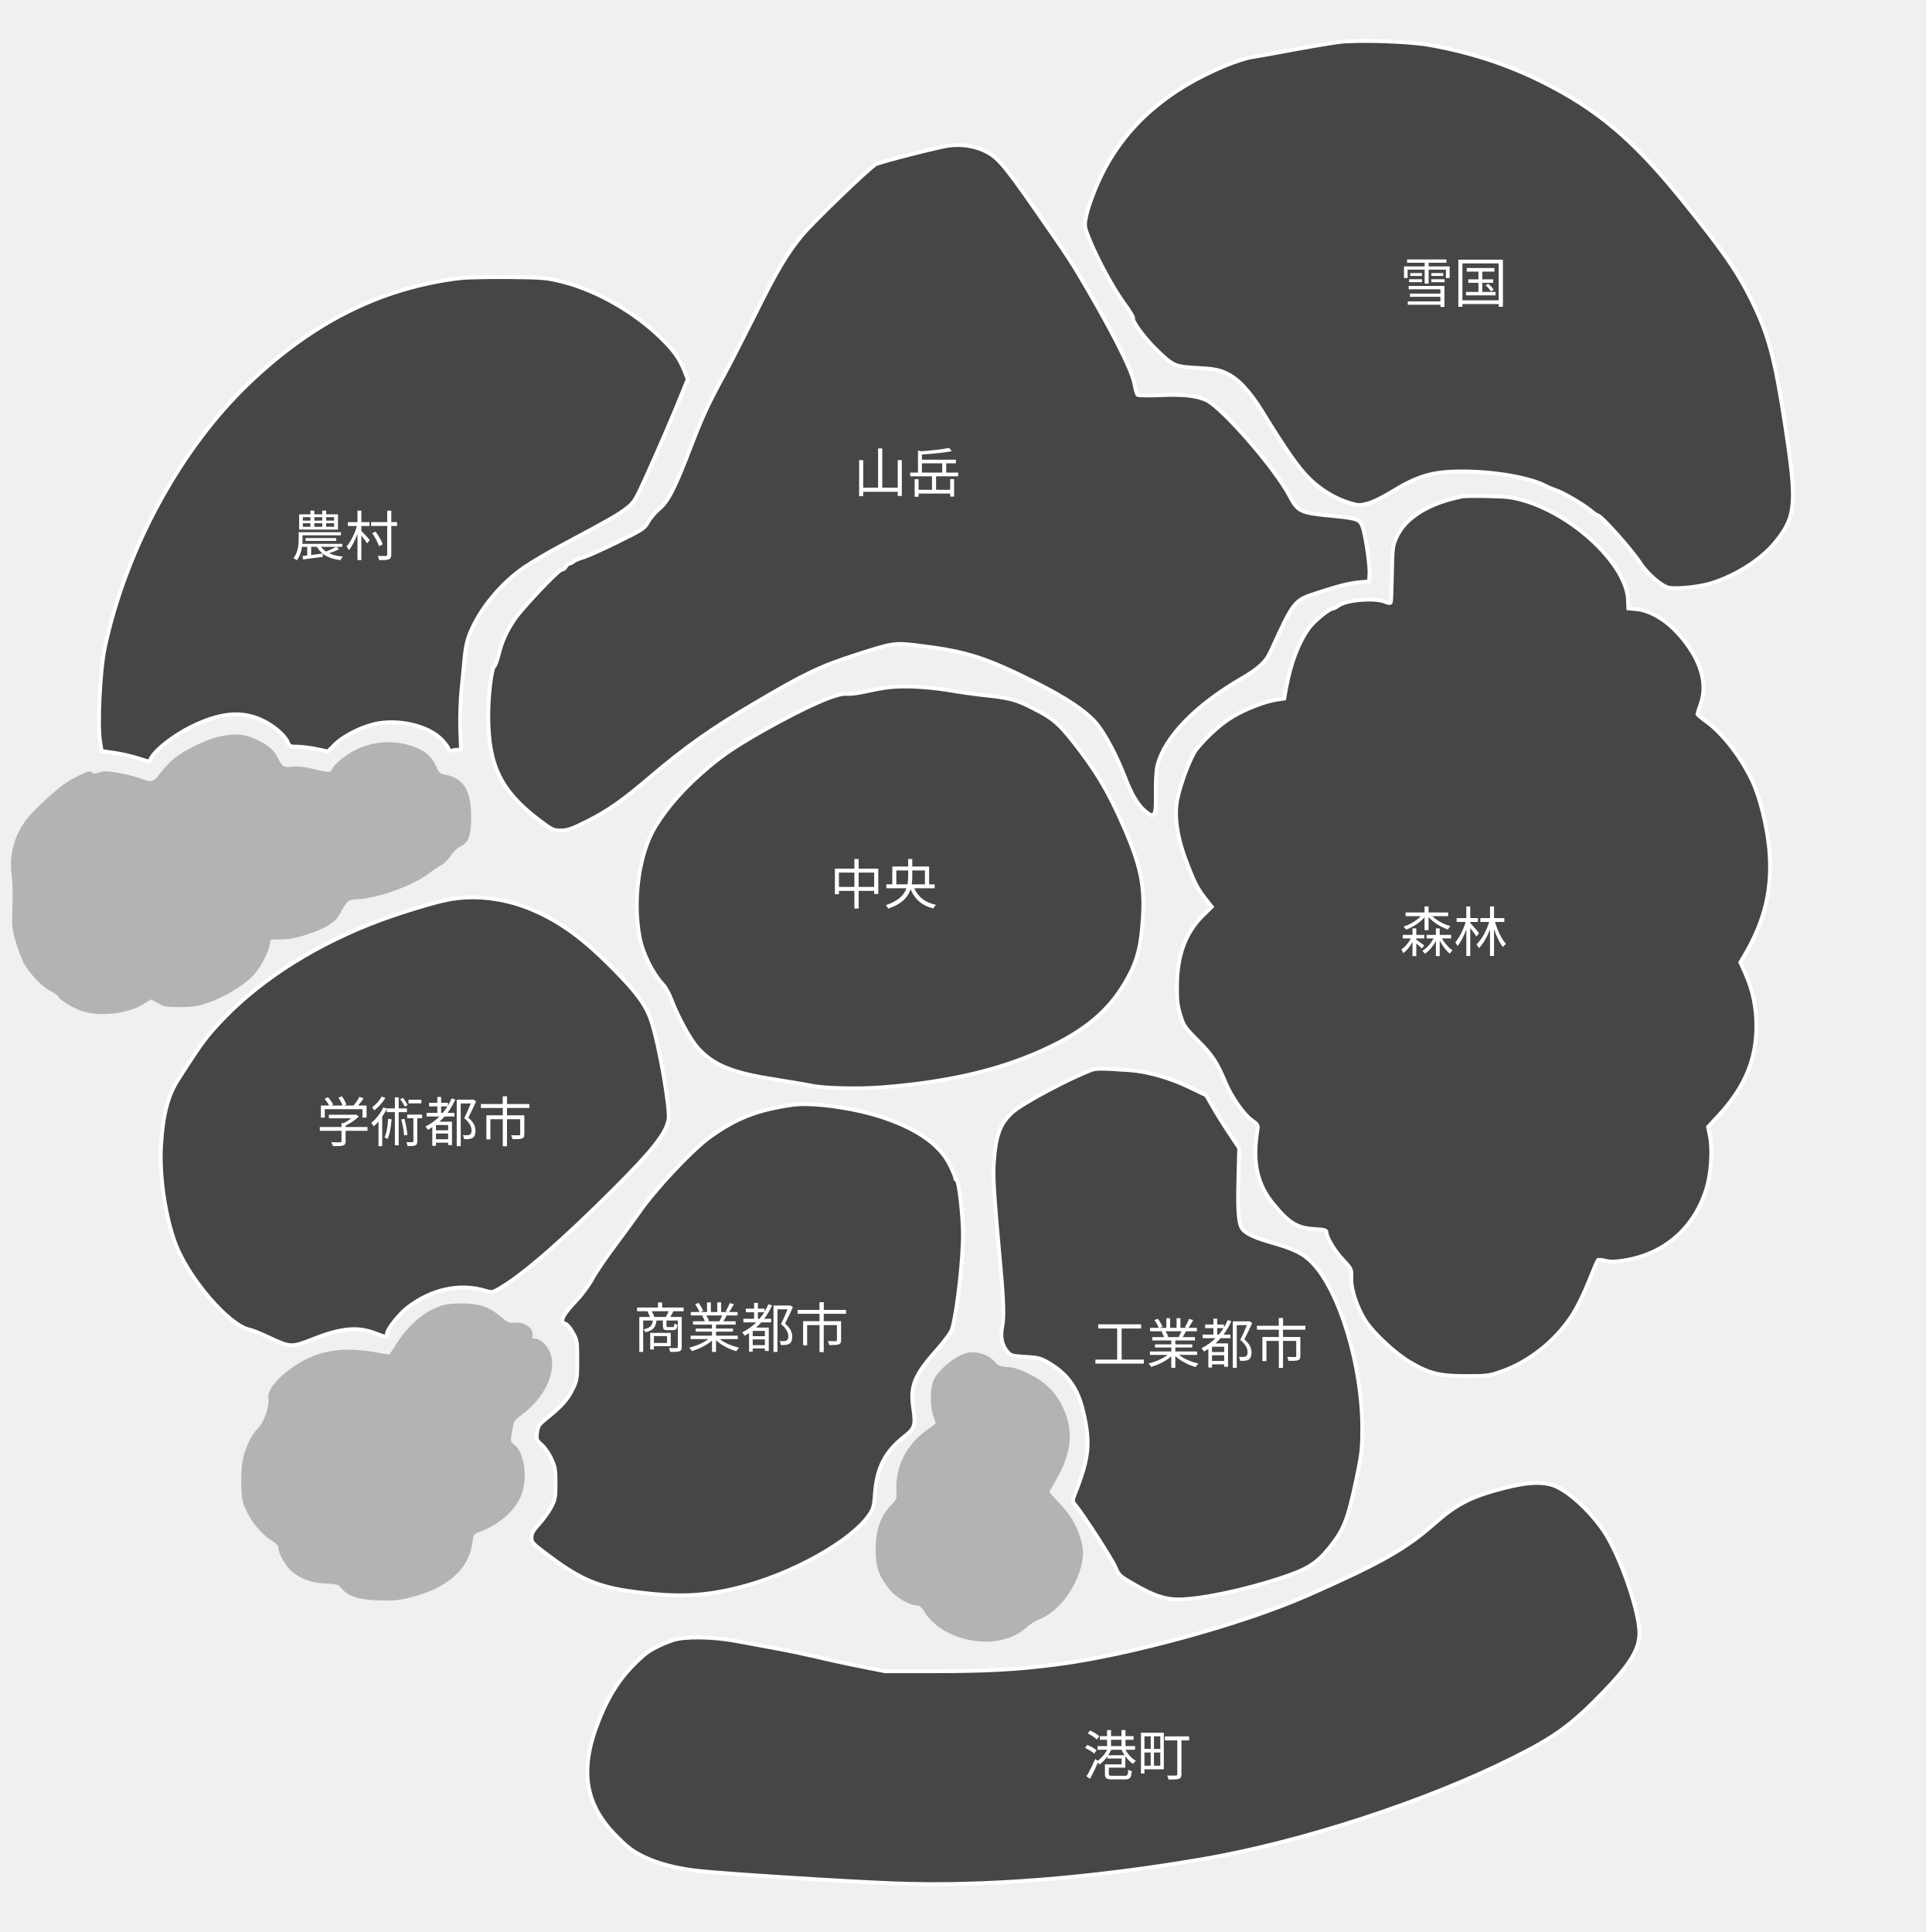
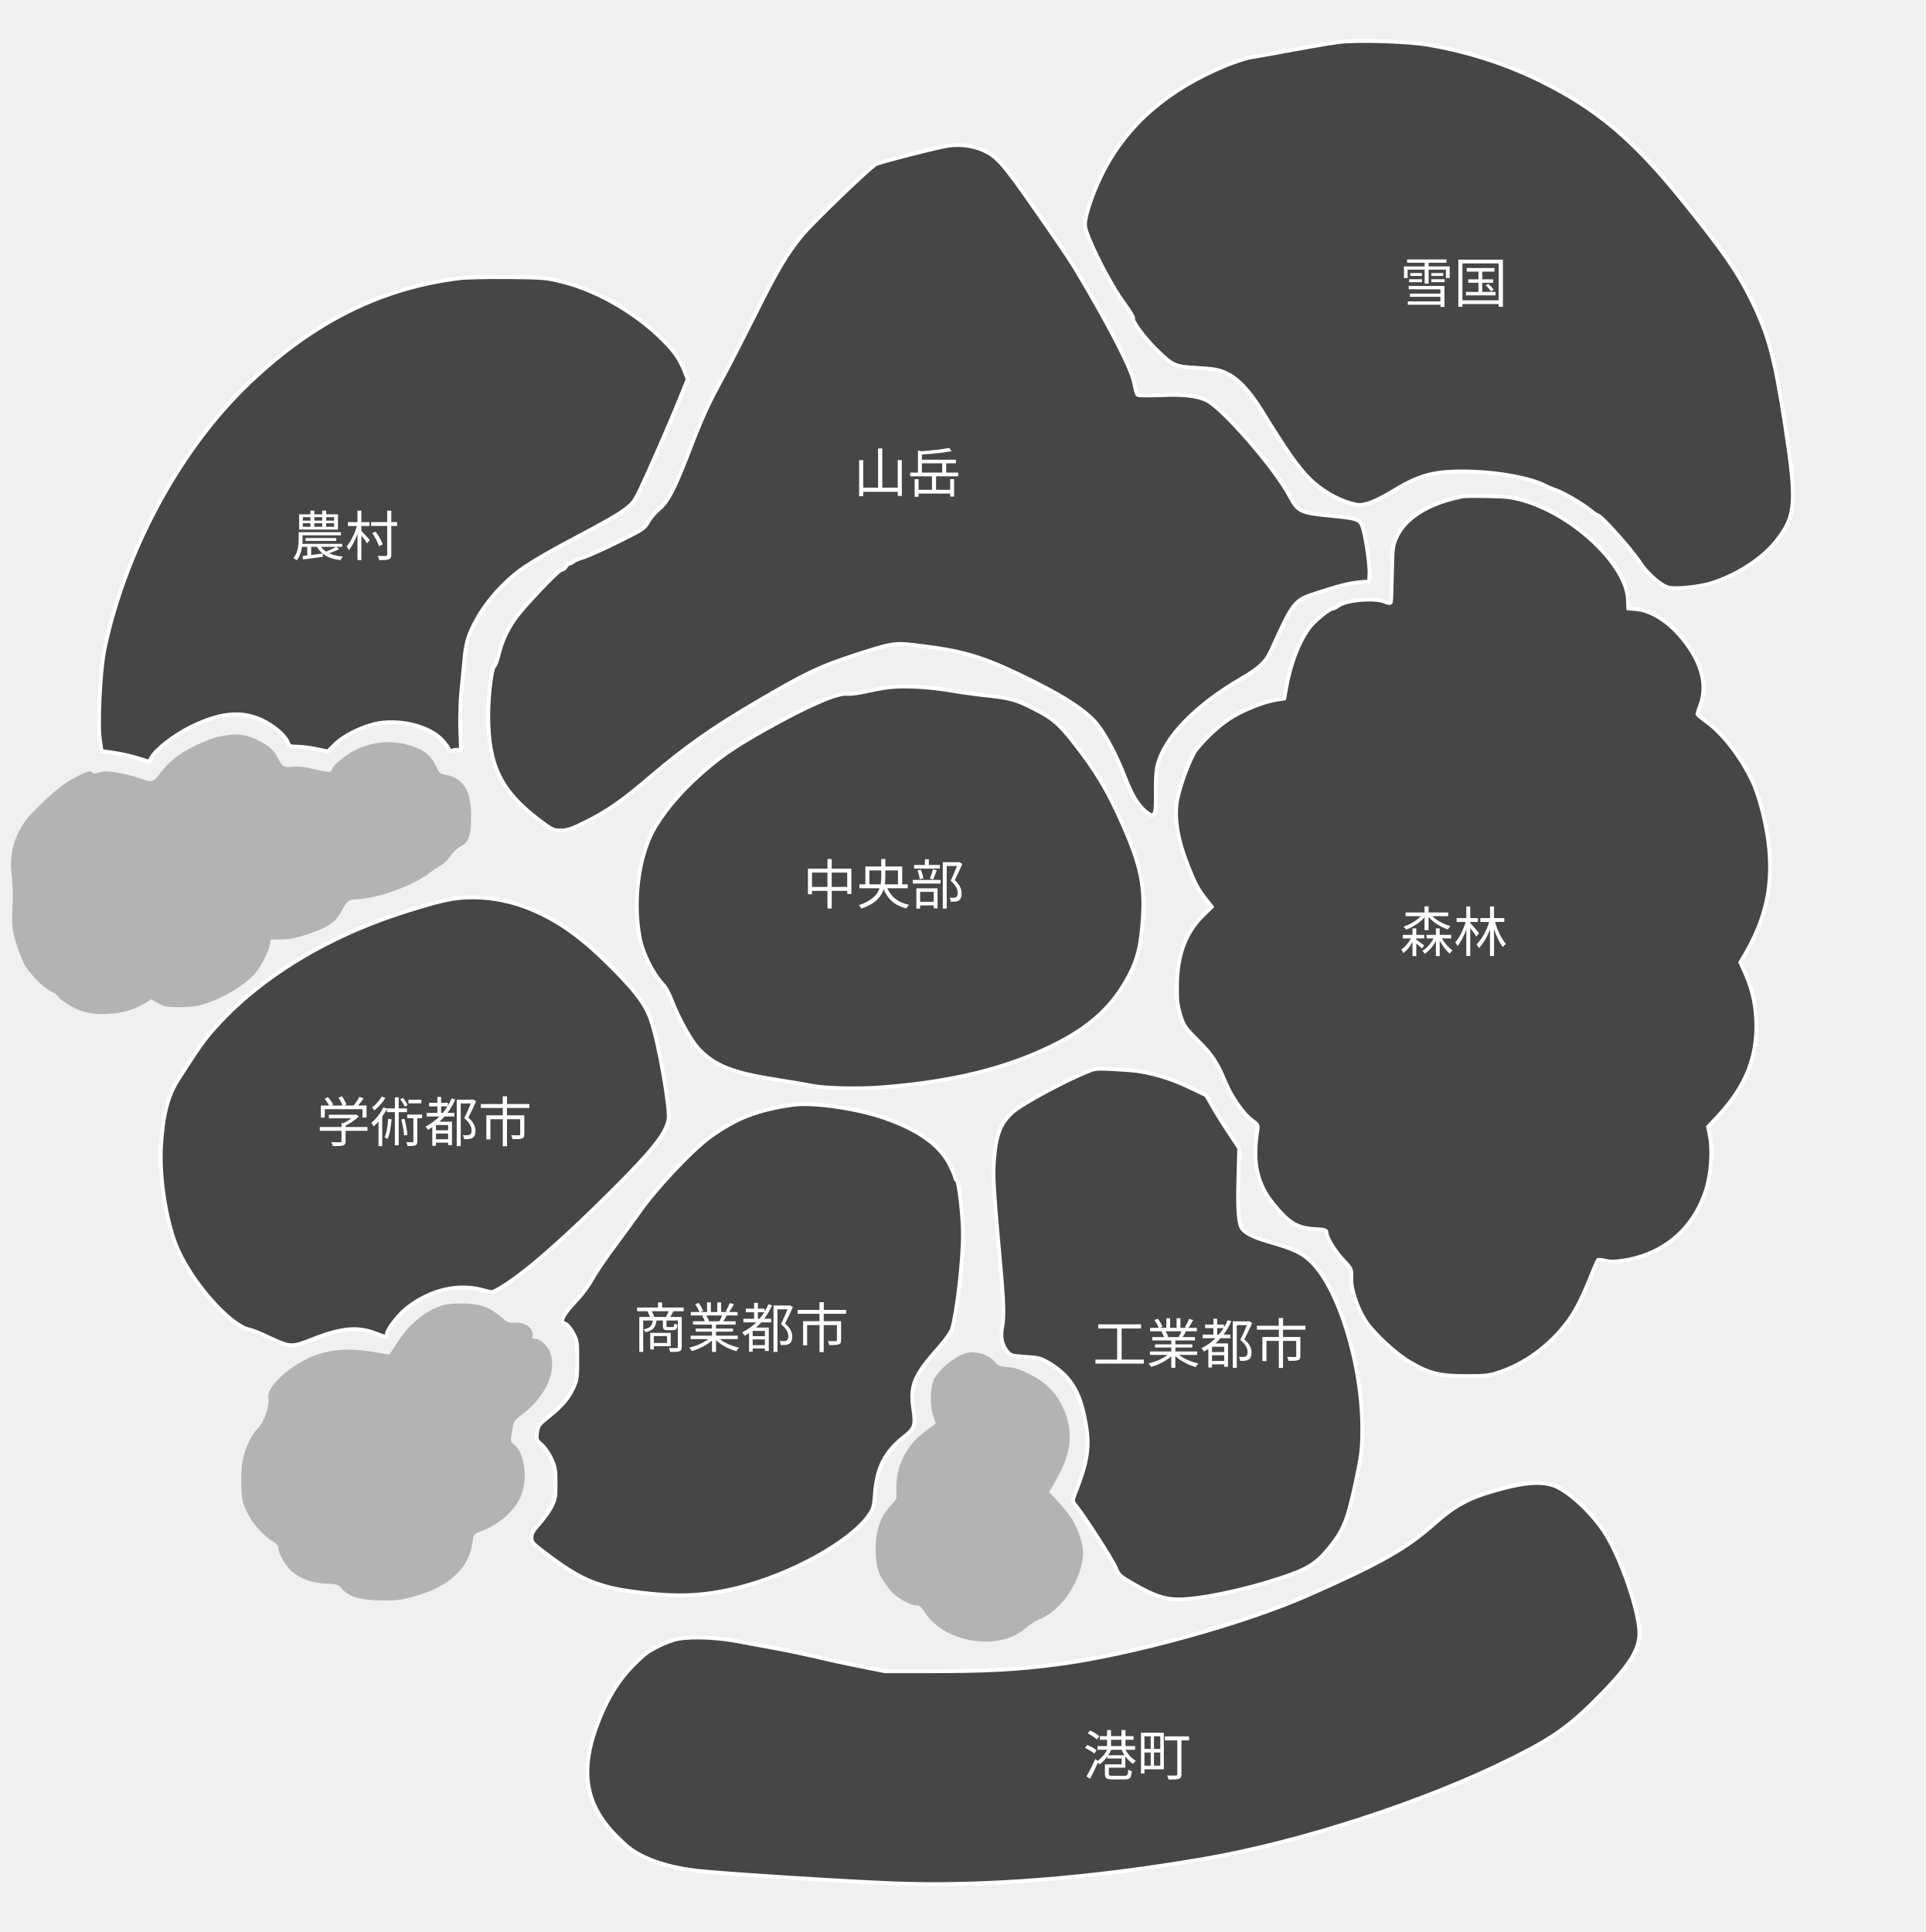
<svg xmlns="http://www.w3.org/2000/svg" version="1.0" width="3460pt" height="3472pt" viewBox="385 235 1010 1220" preserveAspectRatio="xMidYMid meet" id="territoryMapSVG">
  <defs>
    <pattern id="pattern-city" patternUnits="userSpaceOnUse" width="100" height="100">
      <rect width="100" height="100" fill="none" />
      <circle cx="25" cy="25" r="8" fill="rgba(0,0,0,0.15)" />
      <circle cx="75" cy="25" r="8" fill="rgba(0,0,0,0.15)" />
      <circle cx="25" cy="75" r="8" fill="rgba(0,0,0,0.15)" />
      <circle cx="75" cy="75" r="8" fill="rgba(0,0,0,0.15)" />
      <circle cx="50" cy="50" r="8" fill="rgba(0,0,0,0.15)" />
    </pattern>
    <pattern id="pattern-port" patternUnits="userSpaceOnUse" width="120" height="40">
      <rect width="120" height="40" fill="none" />
      <line x1="0" y1="10" x2="120" y2="10" stroke="rgba(0,0,0,0.2)" stroke-width="3" />
      <line x1="0" y1="30" x2="120" y2="30" stroke="rgba(0,0,0,0.2)" stroke-width="3" />
    </pattern>
    <pattern id="pattern-forest" patternUnits="userSpaceOnUse" width="60" height="60">
      <rect width="60" height="60" fill="none" />
      <circle cx="10" cy="10" r="4" fill="rgba(0,0,0,0.25)" />
      <circle cx="30" cy="15" r="4" fill="rgba(0,0,0,0.25)" />
      <circle cx="50" cy="10" r="4" fill="rgba(0,0,0,0.25)" />
      <circle cx="20" cy="30" r="4" fill="rgba(0,0,0,0.25)" />
      <circle cx="40" cy="35" r="4" fill="rgba(0,0,0,0.25)" />
      <circle cx="10" cy="50" r="4" fill="rgba(0,0,0,0.25)" />
      <circle cx="30" cy="45" r="4" fill="rgba(0,0,0,0.25)" />
      <circle cx="50" cy="50" r="4" fill="rgba(0,0,0,0.25)" />
    </pattern>
    <pattern id="pattern-mountain" patternUnits="userSpaceOnUse" width="80" height="80">
      <rect width="80" height="80" fill="none" />
      <path d="M0,60 L20,20 L40,60 Z" fill="rgba(0,0,0,0.15)" />
      <path d="M40,60 L60,30 L80,60 Z" fill="rgba(0,0,0,0.15)" />
    </pattern>
    <pattern id="pattern-farm" patternUnits="userSpaceOnUse" width="100" height="100">
      <rect width="100" height="100" fill="none" />
      <line x1="0" y1="25" x2="100" y2="25" stroke="rgba(0,0,0,0.15)" stroke-width="2" />
      <line x1="0" y1="50" x2="100" y2="50" stroke="rgba(0,0,0,0.15)" stroke-width="2" />
      <line x1="0" y1="75" x2="100" y2="75" stroke="rgba(0,0,0,0.15)" stroke-width="2" />
    </pattern>
    <pattern id="pattern-snow" patternUnits="userSpaceOnUse" width="80" height="80">
      <rect width="80" height="80" fill="none" />
      <path d="M40,10 L40,70 M10,40 L70,40 M20,20 L60,60 M60,20 L20,60" stroke="rgba(255,255,255,0.3)" stroke-width="2" />
    </pattern>
    <pattern id="pattern-center" patternUnits="userSpaceOnUse" width="100" height="100">
      <rect width="100" height="100" fill="none" />
      <circle cx="50" cy="50" r="30" fill="none" stroke="rgba(0,0,0,0.12)" stroke-width="3" />
      <circle cx="50" cy="50" r="15" fill="none" stroke="rgba(0,0,0,0.12)" stroke-width="2" />
    </pattern>
    <style>
    .area-region {
      fill: #464646;
      stroke: #ffffff;
      stroke-width: 25;
      transition: all 0.3s ease;
      transform-origin: center;
    }
    .area-region:hover {
      transform: scale(1.017);
      filter: brightness(1.05);
    }
    .unnamed-area {
      fill: #262626;
      stroke-width: 15;
      opacity: 0.3;
      transition: all 0.3s ease;
    }
    .area-label {
      fill: #ffffff;
      font-family: 'Meiryo', sans-serif;
      font-size: 340px;
      font-weight: normal;
      text-anchor: middle;
      pointer-events: none;
      user-select: none;
      transition: all 0.3s ease;
    }
    .area-label.highlighted {
      font-size: 374px;
      font-weight: 550;
    }
  </style>
  </defs>
  <g transform="translate(0,1736) scale(0.1,-0.1)">
    <path id="area-雪国" class="area-region" data-area="雪国" transform="translate(11500, 13500) scale(0.98) translate(-11500, -13500)" d="M11270 14770 c-67 -9 -207 -33 -410 -71 -63 -11 -137 -25 -165 -29 -27 -5 -94 -27 -148 -49 -375 -153 -637 -379 -794 -684 -50 -96 -101 -231 -114 -304 -9 -48 -7 -59 26 -140 56 -134 150 -308 221 -406 36 -48 62 -92 59 -97 -10 -15 72 -127 144 -197 113 -111 122 -115 270 -123 106 -6 138 -12 183 -33 78 -35 154 -116 238 -253 152 -248 237 -369 307 -434 74 -71 163 -123 255 -151 53 -16 65 -16 113 -3 30 7 95 39 145 69 174 108 270 137 455 138 209 1 437 -37 545 -92 19 -10 50 -23 69 -29 48 -16 176 -91 221 -129 21 -18 43 -33 48 -33 21 0 217 -219 275 -308 46 -71 138 -149 183 -158 54 -10 197 5 272 28 162 50 327 156 416 267 133 165 139 247 61 756 -66 429 -106 578 -215 800 -92 187 -185 321 -459 660 -307 378 -539 574 -891 749 -229 114 -463 190 -727 237 -133 24 -469 34 -583 19z" />
    <text class="area-label" x="12000" y="13900" transform="scale(1,-1) translate(0,-27000)">雪国</text>
    <path id="area-山岳" class="area-region" data-area="山岳" transform="translate(8550, 12000) scale(0.98) translate(-8550, -12000)" d="M8815 14133 c-64 -9 -441 -105 -468 -120 -39 -20 -414 -381 -479 -462 -95 -116 -158 -223 -294 -496 -74 -148 -166 -328 -205 -400 -100 -183 -138 -264 -217 -470 -99 -258 -143 -345 -201 -393 -26 -22 -58 -60 -71 -83 -22 -42 -33 -49 -199 -131 -97 -48 -196 -92 -221 -99 -25 -7 -52 -18 -61 -26 -8 -7 -21 -13 -27 -13 -6 0 -16 -9 -22 -20 -6 -11 -19 -20 -28 -20 -20 0 -255 -248 -303 -320 -51 -75 -79 -138 -100 -218 -10 -42 -23 -79 -29 -82 -18 -11 -40 -183 -40 -319 0 -321 80 -485 325 -672 85 -65 95 -69 142 -69 43 0 72 10 170 59 134 67 233 137 413 291 224 190 388 306 670 472 322 190 419 236 655 312 239 77 243 77 418 55 289 -36 414 -76 732 -235 208 -105 333 -190 398 -270 55 -68 128 -208 181 -345 40 -106 82 -175 128 -214 62 -52 72 -35 69 121 -1 68 3 143 10 170 44 182 242 388 539 561 118 69 160 108 193 181 145 318 150 325 289 370 151 49 209 64 278 71 l65 6 3 49 c3 50 -21 219 -40 288 -18 63 -33 69 -188 84 -221 21 -232 26 -290 135 -94 177 -431 564 -533 612 -61 29 -152 39 -297 32 -74 -3 -140 -2 -146 2 -5 4 -15 37 -21 73 -16 92 -168 386 -380 739 -21 35 -86 134 -146 220 -300 435 -342 489 -424 533 -70 38 -161 53 -248 41z" />
    <text class="area-label" x="8550" y="14100" transform="scale(1,-1) translate(0,-26000)">山岳</text>
    <path id="area-農村" class="area-region" data-area="農村" transform="translate(5000, 12000) scale(0.98) translate(-5000, -12000)" d="M5740 13279 c-500 -60 -939 -277 -1352 -669 -445 -421 -802 -1075 -938 -1720 -28 -133 -46 -491 -29 -591 l10 -67 82 -12 c45 -6 114 -22 154 -35 l71 -22 13 25 c30 54 140 140 252 197 187 93 326 108 459 47 74 -34 149 -97 168 -142 11 -28 16 -30 62 -30 27 0 82 -7 123 -15 l74 -16 46 46 c64 62 190 122 287 137 148 22 320 -23 401 -107 20 -21 39 -46 43 -57 3 -12 11 -17 21 -14 8 3 25 6 38 6 l22 0 -5 133 c-2 75 1 185 8 253 7 65 13 135 15 154 9 110 18 158 40 212 64 157 200 322 353 426 48 33 157 97 242 142 297 158 361 195 414 236 49 39 57 51 133 220 83 184 165 374 226 526 l35 86 -23 57 c-33 81 -68 129 -152 211 -169 164 -406 300 -618 356 -116 30 -128 31 -360 34 -132 1 -274 -2 -315 -7z" />
    <text class="area-label" x="5000" y="12500" transform="scale(1,-1) translate(0,-24000)">農村</text>
    <path id="area-森林" class="area-region" data-area="森林" transform="translate(12000, 10500) scale(0.98) translate(-12000, -10500)" d="M12060 11904 c-217 -42 -369 -135 -428 -262 -25 -54 -27 -67 -30 -232 -2 -96 -5 -180 -7 -187 -3 -9 -12 -9 -39 2 -65 27 -247 12 -298 -25 -15 -11 -33 -20 -39 -20 -21 0 -119 -80 -150 -123 -68 -93 -119 -226 -149 -389 l-12 -67 -47 -7 c-71 -10 -190 -55 -277 -105 -75 -42 -172 -129 -241 -214 -36 -44 -104 -222 -124 -324 -22 -113 0 -253 68 -426 46 -118 64 -151 113 -214 l41 -52 -58 -57 c-111 -110 -165 -255 -166 -452 -1 -94 3 -129 22 -190 22 -70 29 -80 114 -165 92 -92 123 -139 178 -272 39 -92 117 -203 169 -240 35 -24 40 -32 36 -58 -35 -211 -4 -355 106 -486 99 -120 152 -151 266 -157 58 -3 72 -7 72 -20 0 -33 54 -123 108 -179 54 -58 54 -58 52 -119 -2 -73 40 -195 94 -277 53 -80 192 -208 282 -261 126 -75 193 -91 364 -91 137 0 150 2 232 31 174 62 340 194 445 352 35 52 77 137 111 221 30 75 57 139 61 143 3 4 25 2 49 -4 32 -8 63 -7 120 2 258 41 448 205 528 455 32 98 43 254 25 345 l-12 61 66 71 c169 182 245 362 245 577 0 123 -23 233 -71 341 l-32 71 22 37 c139 234 188 445 163 701 -14 143 -59 325 -106 426 -70 152 -190 309 -295 385 -33 24 -61 47 -61 50 0 3 9 33 21 65 42 118 10 253 -92 391 -94 128 -213 210 -322 221 l-52 5 -2 52 c-6 223 -340 544 -668 642 -75 22 -113 27 -230 29 -77 2 -151 1 -165 -1z" />
    <text class="area-label" x="12000" y="12000" transform="scale(1,-1) translate(0,-21000)">森林</text>
-     <path id="area-中央" class="area-region" data-area="中央" transform="translate(8400, 9700) scale(0.96) translate(-8400, -9700)" d="M8425 10709 c-38 -5 -106 -18 -150 -28 -44 -10 -96 -16 -116 -14 -62 8 -259 -78 -539 -235 -171 -96 -264 -157 -368 -244 -157 -132 -271 -259 -353 -394 -107 -176 -150 -480 -103 -729 20 -105 85 -236 154 -310 16 -16 40 -60 54 -97 41 -111 125 -264 172 -317 104 -116 225 -166 509 -210 105 -17 213 -35 240 -41 90 -18 305 -23 465 -11 457 36 808 121 1115 271 230 112 376 237 480 412 75 125 104 221 117 388 21 247 -6 380 -132 665 -83 188 -155 313 -259 453 -145 194 -183 230 -318 299 -124 64 -159 73 -348 93 -55 6 -153 20 -217 31 -143 24 -309 31 -403 18z" />
-     <text class="area-label" x="8400" y="9700" transform="scale(1,-1) translate(0,-19000)">中央</text>
+     <path id="area-中央部" class="area-region" data-area="中央部" transform="translate(8400, 9700) scale(0.96) translate(-8400, -9700)" d="M8425 10709 c-38 -5 -106 -18 -150 -28 -44 -10 -96 -16 -116 -14 -62 8 -259 -78 -539 -235 -171 -96 -264 -157 -368 -244 -157 -132 -271 -259 -353 -394 -107 -176 -150 -480 -103 -729 20 -105 85 -236 154 -310 16 -16 40 -60 54 -97 41 -111 125 -264 172 -317 104 -116 225 -166 509 -210 105 -17 213 -35 240 -41 90 -18 305 -23 465 -11 457 36 808 121 1115 271 230 112 376 237 480 412 75 125 104 221 117 388 21 247 -6 380 -132 665 -83 188 -155 313 -259 453 -145 194 -183 230 -318 299 -124 64 -159 73 -348 93 -55 6 -153 20 -217 31 -143 24 -309 31 -403 18z" />
+     <text class="area-label" x="8400" y="9700" transform="scale(1,-1) translate(0,-19000)">中央部</text>
    <path class="unnamed-area" transform="translate(4500, 9500) scale(0.96) translate(-4500, -9500)" d="M4191 10394 c-81 -17 -230 -90 -296 -145 -27 -22 -68 -65 -90 -95 -45 -61 -55 -63 -133 -34 -29 11 -93 27 -142 36 -74 12 -97 13 -125 3 -27 -10 -37 -10 -50 1 -13 11 -28 7 -99 -29 -63 -31 -111 -66 -193 -140 -60 -55 -123 -120 -141 -145 -80 -111 -111 -231 -94 -362 6 -43 8 -140 5 -214 -4 -125 -3 -142 21 -223 15 -49 38 -111 52 -140 34 -66 124 -161 179 -187 24 -12 45 -27 48 -34 9 -24 114 -87 168 -101 126 -34 298 -11 399 53 l45 28 45 -25 c40 -23 56 -26 145 -26 77 0 116 6 169 23 133 45 266 127 330 205 39 48 83 135 92 185 l6 32 68 0 c49 0 96 9 162 30 132 43 191 79 224 137 52 94 53 94 124 98 130 8 350 87 453 163 34 26 76 53 92 62 17 8 44 35 60 60 17 26 46 53 67 63 52 25 68 72 68 196 0 172 -51 253 -172 275 -33 6 -40 13 -61 60 -29 62 -72 99 -150 126 -122 43 -254 36 -373 -21 -67 -32 -149 -99 -159 -130 -8 -23 -15 -23 -140 6 -44 11 -89 15 -121 11 -58 -7 -67 0 -102 70 -23 46 -75 85 -159 120 -66 27 -126 29 -222 8z" />
    <path id="area-学術都市" class="area-region" data-area="学術都市" transform="translate(5500, 8500) scale(0.98) translate(-5500, -8500)" d="M5649 9345 c-90 -18 -290 -79 -429 -130 -402 -149 -757 -370 -1008 -629 -115 -120 -139 -151 -297 -398 -67 -104 -99 -227 -111 -426 -12 -195 28 -465 95 -639 87 -225 346 -523 476 -548 16 -3 73 -26 126 -51 136 -64 144 -64 279 -11 188 74 292 83 409 37 64 -25 71 -25 71 -1 0 28 81 131 137 172 153 116 334 154 495 105 46 -13 47 -13 104 21 150 90 396 305 715 623 260 259 346 368 363 459 12 65 -60 479 -110 631 -34 104 -91 183 -241 335 -202 205 -350 312 -539 391 -173 71 -366 93 -535 59z" />
    <text class="area-label" x="5500" y="9200" transform="scale(1,-1) translate(0,-17000)">学術都市</text>
    <path id="area-工業都市" class="area-region" data-area="工業都市" transform="translate(10400, 7500) scale(0.97) translate(-10400, -7500)" d="M9690 8276 c-150 -57 -447 -216 -512 -274 -83 -75 -111 -151 -123 -342 -5 -87 3 -209 44 -660 20 -214 24 -334 12 -392 -14 -67 -3 -123 33 -165 22 -26 31 -28 119 -34 87 -5 100 -9 158 -44 120 -74 183 -164 218 -316 47 -203 37 -299 -55 -531 -18 -48 -18 -48 4 -75 59 -74 241 -356 260 -404 22 -52 27 -57 121 -111 126 -73 201 -98 288 -98 139 0 415 57 658 136 181 59 240 96 324 199 97 121 120 180 178 453 33 158 37 193 37 327 1 402 -149 897 -325 1076 -58 60 -116 89 -252 128 -119 34 -172 58 -200 89 -28 30 -35 116 -29 334 l5 196 -66 99 c-36 54 -84 131 -107 172 l-42 73 -113 54 c-124 60 -267 100 -382 109 -189 13 -219 13 -253 1z" />
    <text class="area-label" x="10400" y="8600" transform="scale(1,-1) translate(0,-15000)">工業都市</text>
    <path id="area-商業都市" class="area-region" data-area="商業都市" transform="translate(7500, 7500) scale(0.98) translate(-7500, -7500)" d="M7830 8044 c-227 -33 -362 -86 -530 -207 -120 -87 -358 -342 -458 -488 -17 -25 -83 -115 -146 -200 -64 -85 -132 -185 -153 -224 -20 -38 -64 -99 -98 -135 -97 -102 -118 -146 -76 -157 10 -3 32 -28 47 -56 28 -49 29 -58 29 -177 0 -114 -2 -130 -26 -180 -32 -69 -74 -117 -160 -186 -61 -49 -67 -56 -73 -101 -6 -46 -5 -49 28 -78 19 -16 48 -57 63 -90 25 -53 28 -71 28 -160 0 -90 -3 -105 -28 -153 -15 -29 -50 -77 -77 -107 -40 -44 -50 -62 -50 -90 0 -32 7 -39 123 -125 194 -145 314 -195 541 -224 277 -37 448 -29 678 29 343 87 724 301 836 470 25 37 30 57 35 134 12 166 65 269 186 365 71 55 77 74 61 184 -22 145 6 214 158 384 48 55 86 107 92 128 33 114 70 441 70 610 0 117 -26 344 -40 348 -5 2 -10 9 -10 16 0 8 -16 45 -35 84 -63 126 -199 224 -416 300 -182 64 -466 105 -599 86z" />
    <text class="area-label" x="7500" y="8500" transform="scale(1,-1) translate(0,-15000)">商業都市</text>
    <path class="unnamed-area" transform="translate(5500, 6500) scale(0.94) translate(-5500, -6500)" d="M5629 6786 c-118 -34 -227 -123 -313 -256 -27 -41 -49 -76 -50 -76 -1 -1 -32 4 -71 11 -191 37 -341 26 -472 -35 -151 -70 -283 -201 -270 -267 10 -50 -28 -162 -68 -202 -45 -44 -90 -137 -105 -218 -7 -34 -11 -110 -9 -170 4 -103 7 -114 42 -185 37 -76 108 -154 178 -195 17 -10 29 -26 29 -38 0 -38 48 -121 90 -158 61 -52 138 -79 232 -82 72 -3 79 -5 103 -33 45 -53 114 -76 250 -80 103 -3 134 0 220 22 245 63 387 191 409 370 7 53 8 54 54 71 128 48 233 142 273 243 46 116 22 287 -48 342 -25 19 -25 20 -13 89 11 68 14 72 61 107 160 117 242 294 195 419 -20 51 -67 95 -101 95 -18 0 -22 4 -18 19 12 48 -52 96 -121 89 -36 -4 -46 0 -85 34 -78 68 -142 92 -251 95 -56 1 -114 -3 -141 -11z" />
    <path class="unnamed-area" transform="translate(9000, 6500) scale(0.93) translate(-9000, -6500)" d="M8910 6461 c-76 -24 -176 -106 -213 -176 -27 -51 -29 -186 -3 -254 9 -24 15 -45 14 -47 -2 -1 -30 -22 -64 -47 -138 -101 -210 -249 -202 -409 3 -54 1 -59 -34 -95 -80 -83 -113 -188 -106 -337 5 -100 20 -141 89 -233 41 -55 138 -113 188 -113 20 0 33 -11 54 -45 133 -210 505 -270 684 -111 26 23 68 50 92 60 127 50 243 195 286 357 20 74 19 125 -5 200 -28 89 -70 158 -146 238 l-65 70 45 79 c115 198 125 353 34 525 -46 85 -114 149 -214 198 -64 32 -100 44 -146 47 -52 4 -65 9 -85 33 -47 55 -134 81 -203 60z" />
    <path id="area-港町" class="area-region" data-area="港町" transform="translate(10000, 4500) scale(0.98) translate(-10000, -4500)" d="M12365 5636 c-215 -56 -303 -101 -449 -229 -182 -162 -351 -257 -821 -464 -409 -180 -1137 -381 -1602 -442 -257 -34 -458 -45 -793 -45 l-325 0 -160 32 c-88 17 -216 45 -285 62 -69 16 -188 41 -265 55 -77 14 -189 35 -250 46 -151 28 -331 30 -405 5 -75 -25 -148 -63 -185 -95 -132 -114 -215 -232 -287 -409 -133 -325 -100 -552 112 -763 70 -70 103 -95 171 -128 93 -45 207 -75 344 -91 153 -18 955 -69 1264 -81 579 -23 1272 32 2001 157 627 108 1433 370 1991 650 271 135 378 213 580 421 194 201 249 299 234 422 -17 148 -110 416 -198 572 -70 126 -218 276 -325 330 -77 39 -185 37 -347 -5z" />
    <text class="area-label" x="10000" y="6200" transform="scale(1,-1) translate(0,-10000)">港町</text>
  </g>
</svg>
